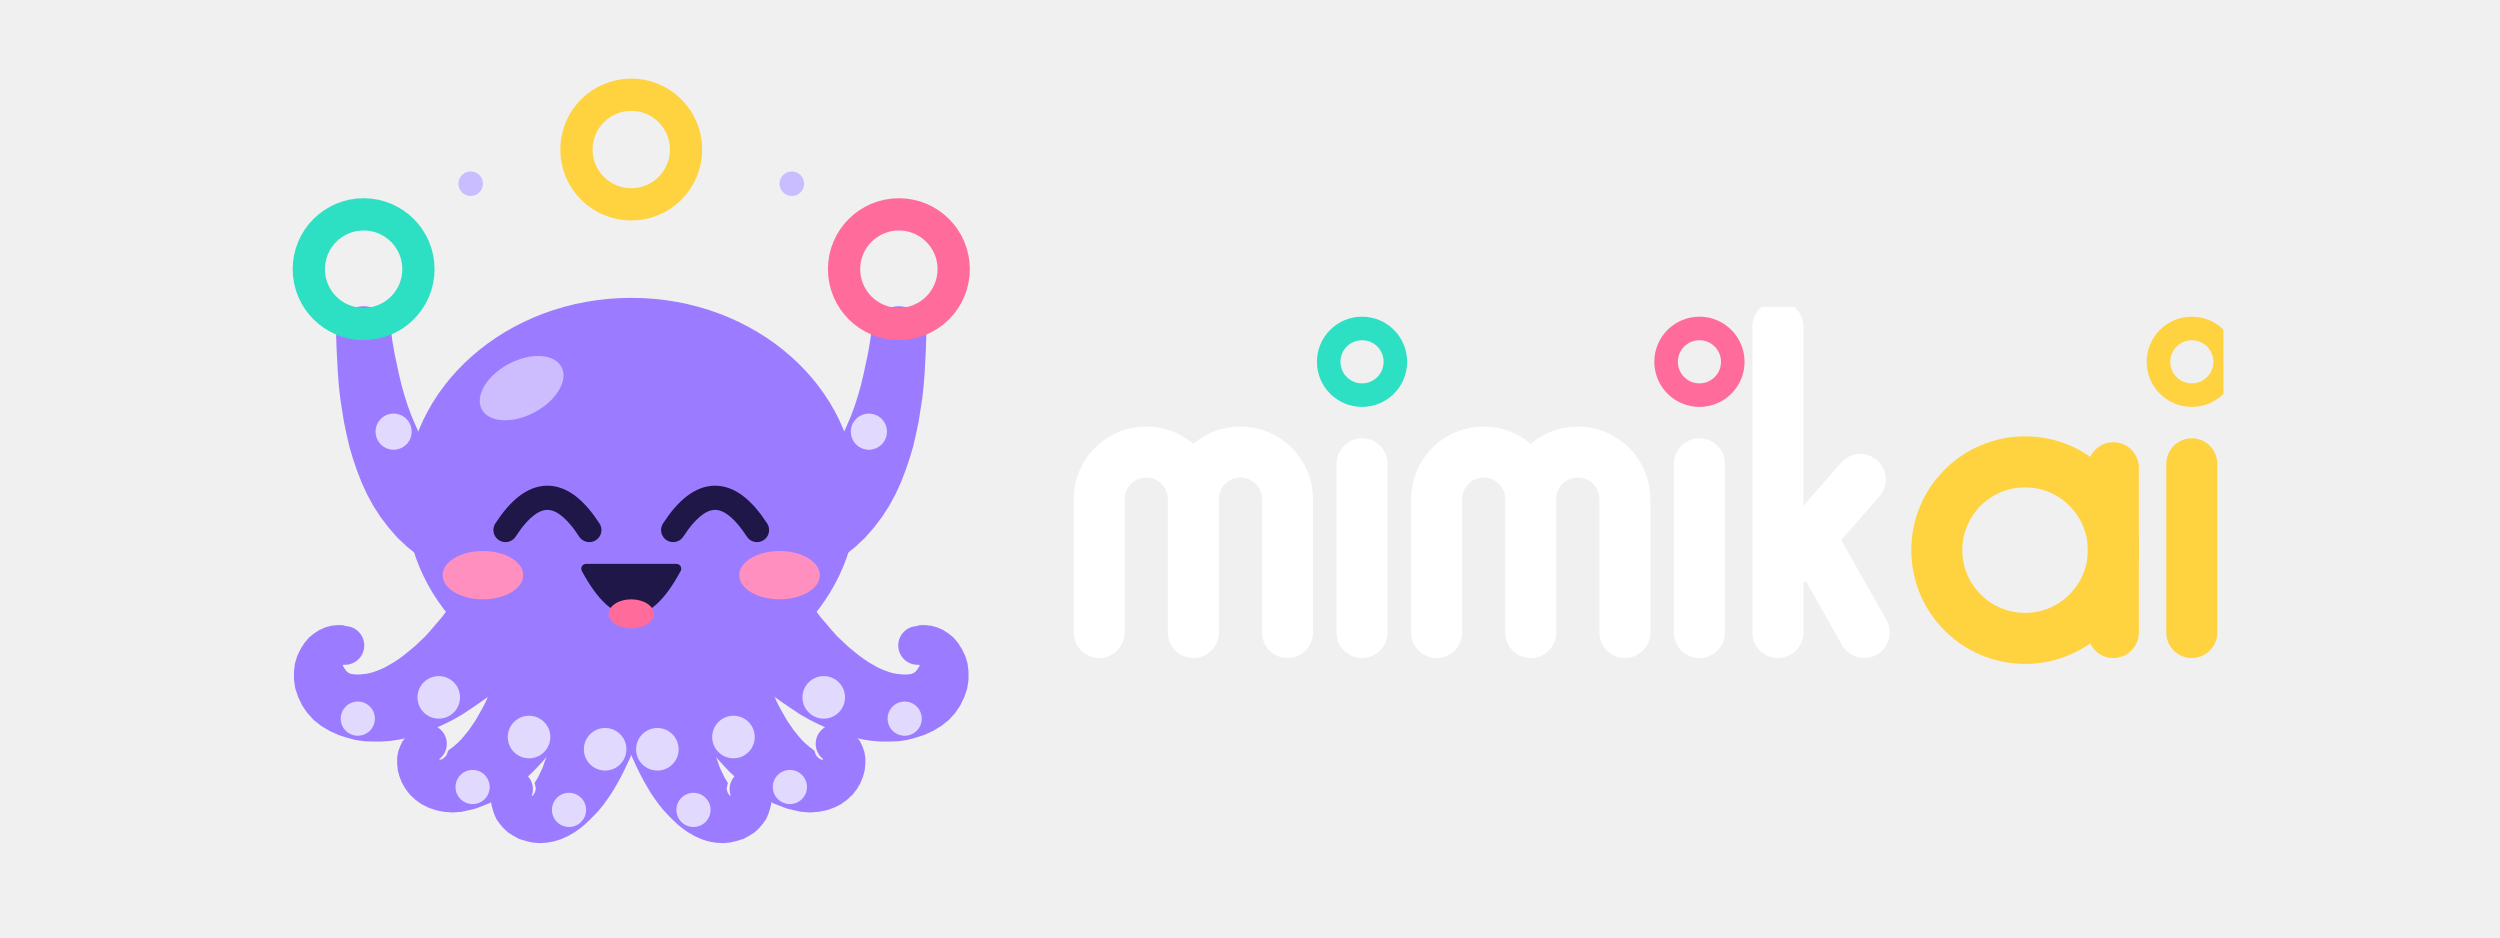
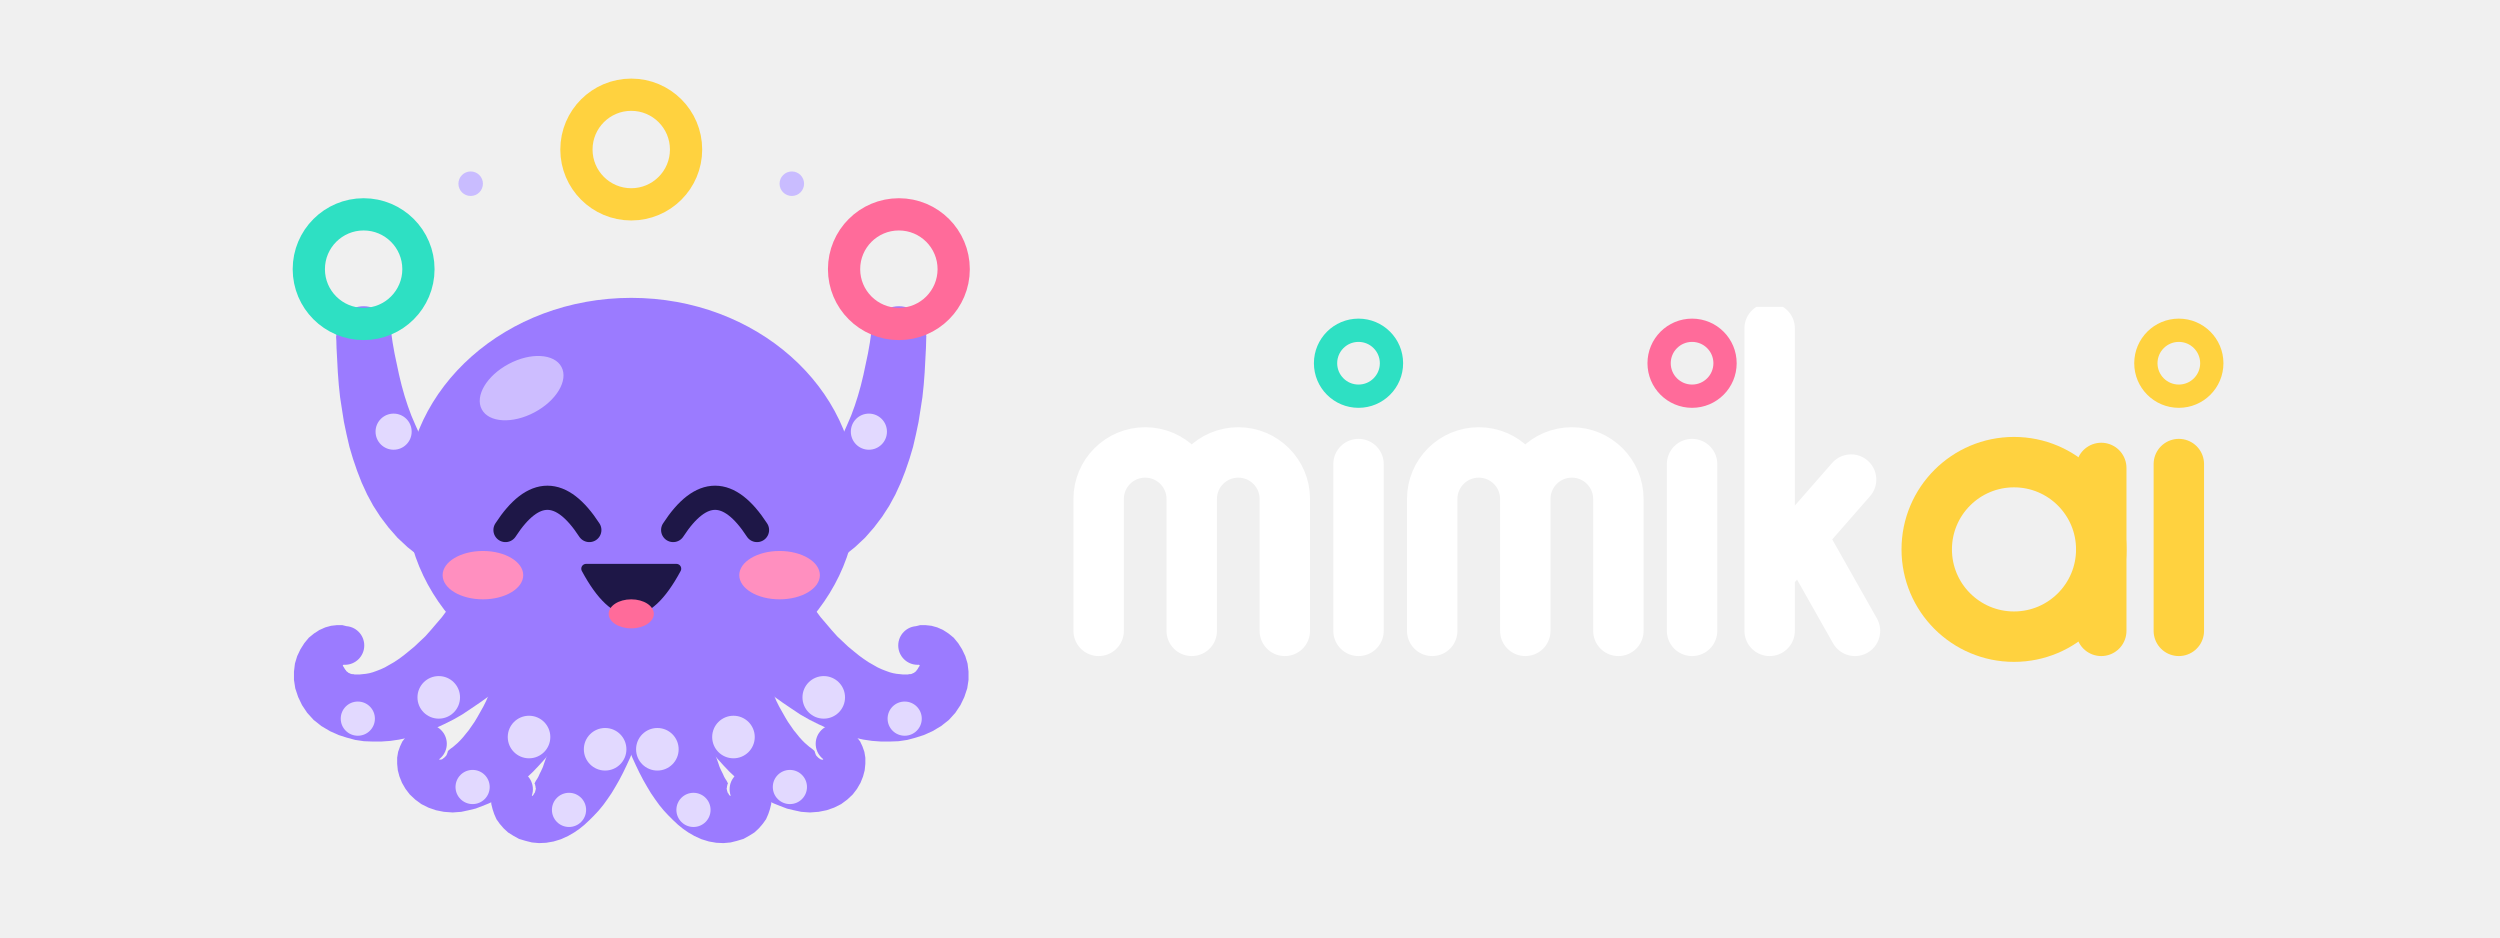
<svg xmlns="http://www.w3.org/2000/svg" viewBox="0 0 800 300" width="800" height="300" role="img" aria-label="Mimikai">
  <svg x="88.5" y="21.0" width="227.0" height="258.0" viewBox="18 6 220 250">
    <path d="M78 176 C88 202 168 202 178 176 Z" fill="#9B7BFF" />
    <path d="M72.9 172.0 L71.0 174.7 L69.3 177.0 L67.5 179.1 L65.8 181.1 L64.1 183.0 L62.4 184.6 L60.7 186.2 L59.0 187.6 L57.4 188.9 L55.9 190.0 L54.4 191.0 L53.0 191.8 L51.6 192.6 L50.3 193.2 L49.0 193.7 L47.9 194.1 L46.8 194.4 L45.7 194.6 L44.7 194.7 L43.8 194.8 L42.9 194.8 L42.2 194.8 L41.8 194.7 L41.4 194.7 L41.0 194.6 L40.6 194.4 L40.3 194.3 L40.1 194.1 L39.8 193.9 L39.6 193.7 L39.5 193.5 L39.3 193.3 L39.2 193.1 L39.1 193.0 L39.0 192.8 L38.9 192.6 L38.8 192.5 L38.7 192.3 L38.6 192.2 L38.6 192.0 L38.5 191.9 L38.8 191.7 L39.6 179.8 L38.4 179.5 L36.7 179.5 L34.9 179.7 L33.1 180.2 L31.3 181.0 L29.6 182.1 L28.0 183.4 L26.6 185.1 L25.4 187.0 L24.4 189.1 L23.7 191.4 L23.4 193.9 L23.4 196.5 L23.8 199.1 L24.7 201.8 L25.9 204.3 L27.5 206.7 L29.5 208.9 L31.9 210.8 L34.6 212.4 L37.3 213.6 L39.8 214.4 L42.4 215.1 L45.1 215.5 L47.8 215.6 L50.5 215.6 L53.3 215.4 L56.0 215.0 L58.8 214.4 L61.6 213.6 L64.4 212.6 L67.2 211.5 L70.0 210.2 L72.8 208.8 L75.6 207.2 L78.3 205.4 L81.1 203.5 L83.9 201.5 L86.7 199.3 L89.5 196.9 L92.4 194.4 L95.1 192.0 Z" fill="#9B7BFF" />
    <path d="M33.2 185.8 a6.0 6.0 0 1 0 12.0 0 a6.0 6.0 0 1 0 -12.0 0 Z" fill="#9B7BFF" />
    <path d="M87.8 187.0 L87.3 189.9 L86.7 192.3 L86.1 194.7 L85.4 196.9 L84.6 199.1 L83.8 201.1 L83.0 203.0 L82.1 204.8 L81.2 206.4 L80.3 208.0 L79.4 209.5 L78.5 210.8 L77.6 212.1 L76.7 213.2 L75.9 214.2 L75.0 215.2 L74.2 216.0 L73.4 216.7 L72.7 217.3 L72.0 217.8 L71.4 218.3 L71.1 218.6 L71.1 218.8 L71.0 219.0 L71.0 219.2 L70.9 219.3 L70.8 219.5 L70.8 219.7 L70.7 219.8 L70.6 220.0 L70.5 220.1 L70.3 220.3 L70.2 220.4 L70.0 220.6 L69.9 220.7 L69.7 220.8 L69.5 221.0 L69.3 221.1 L69.0 221.2 L68.7 221.2 L68.5 221.3 L68.5 221.1 L61.1 211.6 L60.2 212.1 L59.0 213.1 L58.0 214.3 L57.0 215.6 L56.3 217.1 L55.7 218.8 L55.4 220.6 L55.4 222.5 L55.6 224.5 L56.1 226.4 L56.9 228.4 L58.0 230.3 L59.3 232.0 L61.0 233.6 L62.9 235.0 L65.1 236.1 L67.4 236.9 L69.9 237.4 L72.6 237.6 L75.3 237.4 L77.6 236.9 L79.7 236.4 L81.8 235.6 L83.8 234.8 L85.9 233.8 L87.9 232.6 L89.9 231.3 L91.8 229.9 L93.8 228.4 L95.7 226.7 L97.6 224.9 L99.4 223.0 L101.3 220.9 L103.1 218.7 L104.9 216.4 L106.6 214.0 L108.3 211.4 L109.9 208.7 L111.5 205.9 L113.1 203.0 L114.6 199.9 L116.2 197.0 Z" fill="#9B7BFF" />
    <path d="M58.8 216.3 a6.0 6.0 0 1 0 12.0 0 a6.0 6.0 0 1 0 -12.0 0 Z" fill="#9B7BFF" />
    <path d="M105.1 194.2 L105.2 197.0 L105.2 199.5 L105.1 201.9 L104.9 204.2 L104.7 206.5 L104.4 208.6 L104.1 210.7 L103.7 212.7 L103.3 214.5 L102.9 216.3 L102.5 217.9 L102.0 219.5 L101.5 220.9 L101.0 222.3 L100.6 223.5 L100.1 224.6 L99.6 225.6 L99.2 226.5 L98.8 227.2 L98.4 227.8 L98.1 228.4 L98.0 228.7 L98.1 228.8 L98.2 229.0 L98.2 229.2 L98.3 229.4 L98.3 229.6 L98.3 229.8 L98.4 230.0 L98.4 230.2 L98.4 230.4 L98.3 230.6 L98.3 230.8 L98.2 231.0 L98.2 231.2 L98.1 231.4 L98.0 231.6 L97.8 231.8 L97.7 232.1 L97.5 232.3 L97.3 232.5 L97.1 232.3 L85.8 228.5 L85.3 229.3 L84.9 230.6 L84.6 232.0 L84.5 233.5 L84.6 235.0 L85.0 236.6 L85.5 238.1 L86.2 239.7 L87.2 241.1 L88.4 242.5 L89.8 243.8 L91.4 244.8 L93.2 245.8 L95.2 246.4 L97.2 246.9 L99.4 247.1 L101.6 247.0 L103.9 246.6 L106.2 245.9 L108.4 244.9 L110.3 243.8 L111.9 242.7 L113.5 241.4 L115.0 240.0 L116.5 238.5 L117.9 237.0 L119.3 235.3 L120.6 233.5 L121.9 231.6 L123.1 229.6 L124.3 227.5 L125.5 225.2 L126.6 222.9 L127.7 220.5 L128.7 218.0 L129.7 215.4 L130.7 212.7 L131.6 209.9 L132.4 207.0 L133.3 203.9 L134.1 200.8 L134.9 197.8 Z" fill="#9B7BFF" />
    <path d="M85.5 230.4 a6.0 6.0 0 1 0 12.0 0 a6.0 6.0 0 1 0 -12.0 0 Z" fill="#9B7BFF" />
    <path d="M121.1 197.8 L121.9 200.8 L122.7 203.9 L123.6 207.0 L124.4 209.9 L125.3 212.7 L126.3 215.4 L127.3 218.0 L128.3 220.5 L129.4 222.9 L130.5 225.2 L131.7 227.5 L132.9 229.6 L134.1 231.6 L135.4 233.5 L136.7 235.3 L138.1 237.0 L139.5 238.5 L141.0 240.0 L142.5 241.4 L144.1 242.7 L145.7 243.8 L147.6 244.9 L149.8 245.9 L152.1 246.6 L154.4 247.0 L156.6 247.1 L158.8 246.9 L160.8 246.4 L162.8 245.8 L164.6 244.8 L166.2 243.8 L167.6 242.5 L168.8 241.1 L169.8 239.7 L170.5 238.1 L171.0 236.6 L171.4 235.0 L171.5 233.5 L171.4 232.0 L171.1 230.6 L170.7 229.3 L170.2 228.5 L158.9 232.3 L158.7 232.5 L158.5 232.3 L158.3 232.1 L158.2 231.8 L158.0 231.6 L157.9 231.4 L157.8 231.2 L157.8 231.0 L157.7 230.8 L157.7 230.6 L157.6 230.4 L157.6 230.2 L157.6 230.0 L157.7 229.8 L157.7 229.6 L157.7 229.4 L157.8 229.2 L157.8 229.0 L157.9 228.8 L158.0 228.7 L157.9 228.4 L157.6 227.8 L157.2 227.2 L156.8 226.5 L156.4 225.6 L155.9 224.6 L155.4 223.5 L155.0 222.3 L154.5 220.9 L154.0 219.5 L153.5 217.9 L153.1 216.3 L152.7 214.5 L152.3 212.7 L151.9 210.7 L151.6 208.6 L151.3 206.5 L151.1 204.2 L150.9 201.9 L150.8 199.5 L150.8 197.0 L150.9 194.2 Z" fill="#9B7BFF" />
    <path d="M158.5 230.4 a6.0 6.0 0 1 0 12.0 0 a6.0 6.0 0 1 0 -12.0 0 Z" fill="#9B7BFF" />
    <path d="M139.8 197.0 L141.4 199.9 L142.9 203.0 L144.5 205.9 L146.1 208.7 L147.7 211.4 L149.4 214.0 L151.1 216.4 L152.9 218.7 L154.7 220.9 L156.6 223.0 L158.4 224.9 L160.3 226.7 L162.2 228.4 L164.2 229.9 L166.1 231.3 L168.1 232.6 L170.1 233.8 L172.2 234.8 L174.2 235.6 L176.3 236.4 L178.4 236.9 L180.7 237.4 L183.4 237.6 L186.1 237.4 L188.6 236.9 L190.9 236.1 L193.1 235.0 L195.0 233.6 L196.7 232.0 L198.0 230.3 L199.1 228.4 L199.9 226.4 L200.4 224.5 L200.6 222.5 L200.6 220.6 L200.3 218.8 L199.7 217.1 L199.0 215.6 L198.0 214.3 L197.0 213.1 L195.8 212.1 L194.9 211.6 L187.5 221.1 L187.5 221.3 L187.3 221.2 L187.0 221.2 L186.7 221.1 L186.5 221.0 L186.3 220.8 L186.1 220.7 L186.0 220.6 L185.8 220.4 L185.7 220.3 L185.5 220.1 L185.4 220.0 L185.3 219.8 L185.2 219.7 L185.2 219.5 L185.1 219.3 L185.0 219.2 L185.0 219.0 L184.9 218.8 L184.9 218.6 L184.6 218.3 L184.0 217.8 L183.3 217.3 L182.6 216.7 L181.8 216.0 L181.0 215.2 L180.1 214.2 L179.3 213.2 L178.4 212.1 L177.5 210.8 L176.6 209.5 L175.7 208.0 L174.8 206.4 L173.9 204.8 L173.0 203.0 L172.2 201.1 L171.4 199.1 L170.6 196.9 L169.9 194.7 L169.3 192.3 L168.7 189.9 L168.2 187.0 Z" fill="#9B7BFF" />
    <path d="M185.2 216.3 a6.0 6.0 0 1 0 12.0 0 a6.0 6.0 0 1 0 -12.0 0 Z" fill="#9B7BFF" />
    <path d="M160.9 192.0 L163.6 194.4 L166.5 196.9 L169.3 199.3 L172.1 201.5 L174.9 203.5 L177.7 205.4 L180.4 207.2 L183.2 208.8 L186.0 210.2 L188.8 211.5 L191.6 212.6 L194.4 213.6 L197.2 214.4 L200.0 215.0 L202.7 215.4 L205.5 215.6 L208.2 215.6 L210.9 215.5 L213.6 215.1 L216.2 214.4 L218.7 213.6 L221.4 212.4 L224.1 210.8 L226.5 208.9 L228.5 206.7 L230.1 204.3 L231.3 201.8 L232.2 199.1 L232.6 196.5 L232.6 193.9 L232.3 191.4 L231.6 189.1 L230.6 187.0 L229.4 185.1 L228.0 183.4 L226.4 182.1 L224.7 181.0 L222.9 180.2 L221.1 179.7 L219.3 179.5 L217.6 179.5 L216.4 179.8 L217.2 191.7 L217.5 191.9 L217.4 192.0 L217.4 192.2 L217.3 192.3 L217.2 192.5 L217.1 192.6 L217.0 192.8 L216.9 193.0 L216.8 193.1 L216.7 193.3 L216.5 193.5 L216.4 193.7 L216.2 193.9 L215.9 194.1 L215.7 194.3 L215.4 194.4 L215.0 194.6 L214.6 194.7 L214.2 194.7 L213.8 194.8 L213.1 194.8 L212.2 194.8 L211.3 194.7 L210.3 194.6 L209.2 194.4 L208.1 194.1 L207.0 193.7 L205.7 193.2 L204.4 192.6 L203.0 191.8 L201.6 191.0 L200.1 190.0 L198.6 188.9 L197.0 187.6 L195.3 186.2 L193.6 184.6 L191.9 183.0 L190.2 181.1 L188.5 179.1 L186.7 177.0 L185.0 174.7 L183.1 172.0 Z" fill="#9B7BFF" />
    <path d="M210.8 185.8 a6.0 6.0 0 1 0 12.0 0 a6.0 6.0 0 1 0 -12.0 0 Z" fill="#9B7BFF" />
    <path d="M82.3 135.6 L79.7 135.4 L77.9 135.1 L76.1 134.6 L74.4 133.9 L72.8 132.9 L71.1 131.8 L69.5 130.4 L68.0 128.8 L66.4 126.9 L64.9 124.8 L63.5 122.5 L62.2 120.0 L61.0 117.3 L59.8 114.5 L58.7 111.5 L57.7 108.4 L56.8 105.2 L56.0 101.9 L55.3 98.6 L54.6 95.3 L54.0 91.9 L53.5 88.4 L36.5 89.9 L36.6 93.5 L36.8 97.3 L37.0 101.1 L37.3 105.0 L37.7 108.8 L38.3 112.7 L38.9 116.5 L39.7 120.3 L40.6 124.2 L41.7 127.9 L43.0 131.7 L44.4 135.3 L46.1 139.0 L48.0 142.5 L50.2 145.9 L52.7 149.2 L55.5 152.4 L58.6 155.3 L62.1 158.1 L65.9 160.5 L70.0 162.7 L73.7 164.4 Z" fill="#9B7BFF" />
    <path d="M36.5 89.1 a8.5 8.5 0 1 0 17.0 0 a8.5 8.5 0 1 0 -17.0 0 Z" fill="#9B7BFF" />
    <path d="M182.3 164.4 L186.0 162.7 L190.1 160.5 L193.9 158.1 L197.4 155.3 L200.5 152.4 L203.3 149.2 L205.8 145.9 L208.0 142.5 L209.9 139.0 L211.6 135.3 L213.0 131.7 L214.3 127.9 L215.4 124.2 L216.3 120.3 L217.1 116.5 L217.7 112.7 L218.3 108.8 L218.7 105.0 L219.0 101.1 L219.2 97.3 L219.4 93.5 L219.5 89.9 L202.5 88.4 L202.0 91.9 L201.4 95.3 L200.7 98.6 L200.0 101.9 L199.2 105.2 L198.3 108.4 L197.3 111.5 L196.2 114.5 L195.0 117.3 L193.8 120.0 L192.5 122.5 L191.1 124.8 L189.6 126.9 L188.0 128.8 L186.5 130.4 L184.9 131.8 L183.2 132.9 L181.6 133.9 L179.9 134.6 L178.1 135.1 L176.3 135.4 L173.7 135.6 Z" fill="#9B7BFF" />
    <path d="M202.5 89.1 a8.5 8.5 0 1 0 17.0 0 a8.5 8.5 0 1 0 -17.0 0 Z" fill="#9B7BFF" />
    <circle cx="68.3" cy="201.9" r="6.6" fill="#E2D9FF" />
    <circle cx="43.2" cy="208.5" r="5.3" fill="#E2D9FF" />
    <circle cx="96.3" cy="214.2" r="6.6" fill="#E2D9FF" />
    <circle cx="78.8" cy="229.7" r="5.3" fill="#E2D9FF" />
    <circle cx="119.9" cy="218.0" r="6.6" fill="#E2D9FF" />
    <circle cx="108.7" cy="236.8" r="5.3" fill="#E2D9FF" />
    <circle cx="136.1" cy="218.0" r="6.6" fill="#E2D9FF" />
    <circle cx="147.3" cy="236.8" r="5.3" fill="#E2D9FF" />
    <circle cx="159.7" cy="214.2" r="6.6" fill="#E2D9FF" />
    <circle cx="177.2" cy="229.7" r="5.3" fill="#E2D9FF" />
    <circle cx="187.7" cy="201.9" r="6.6" fill="#E2D9FF" />
    <circle cx="212.8" cy="208.5" r="5.3" fill="#E2D9FF" />
    <circle cx="54.3" cy="119.5" r="5.6" fill="#E2D9FF" />
    <circle cx="201.7" cy="119.5" r="5.6" fill="#E2D9FF" />
    <ellipse cx="128" cy="140" rx="70" ry="62" fill="#9B7BFF" />
    <ellipse cx="94" cy="106" rx="14" ry="8.5" transform="rotate(-28 94 106)" fill="#FFFFFF" opacity="0.5" />
    <ellipse cx="82" cy="164" rx="12.5" ry="7.5" fill="#FF8FBF" />
    <ellipse cx="174" cy="164" rx="12.5" ry="7.5" fill="#FF8FBF" />
    <path d="M89 150 Q102 130 115 150" fill="none" stroke="#1E1747" stroke-width="7.5" stroke-linecap="round" />
    <path d="M141 150 Q154 130 167 150" fill="none" stroke="#1E1747" stroke-width="7.5" stroke-linecap="round" />
    <path d="M114 162 Q128 188 142 162 Z" fill="#1E1747" stroke="#1E1747" stroke-width="3" stroke-linejoin="round" />
    <ellipse cx="128" cy="176" rx="7" ry="4.5" fill="#FF6B9A" />
    <circle cx="78.2" cy="42.6" r="3.8" fill="#C9BCFF" />
    <circle cx="177.8" cy="42.6" r="3.8" fill="#C9BCFF" />
    <circle cx="45.0" cy="69.1" r="17" fill="none" stroke="#2EE0C3" stroke-width="10" />
    <circle cx="128.0" cy="32.0" r="17" fill="none" stroke="#FFD23F" stroke-width="10" />
    <circle cx="211.0" cy="69.1" r="17" fill="none" stroke="#FF6B9A" stroke-width="10" />
  </svg>
-   <svg x="343.5" y="98.2" width="368.0" height="115.5" viewBox="17 30 586 184">
+   <svg x="343.5" y="98.2" width="368.0" height="115.5" viewBox="17 30 593 184">
    <path d="M30 196 V128 A24 24 0 0 1 78 128 V196 M78 128 A24 24 0 0 1 126 128 V196 M164 196 V110 M202 196 V128 A24 24 0 0 1 250 128 V196 M250 128 A24 24 0 0 1 298 128 V196 M336 196 V110 M376 196 V40 M376 166 L418 118 M394 150 L420 196" fill="none" stroke="#FFFFFF" stroke-width="26" stroke-linecap="round" stroke-linejoin="round" />
    <circle cx="502" cy="154" r="45" fill="none" stroke="#FFD23F" stroke-width="26" />
    <path d="M547 112 V196 M587 196 V110" fill="none" stroke="#FFD23F" stroke-width="26" stroke-linecap="round" />
    <circle cx="164" cy="58" r="17" fill="none" stroke="#2EE0C3" stroke-width="12" />
    <circle cx="336" cy="58" r="17" fill="none" stroke="#FF6B9A" stroke-width="12" />
    <circle cx="587" cy="58" r="17" fill="none" stroke="#FFD23F" stroke-width="12" />
  </svg>
</svg>
